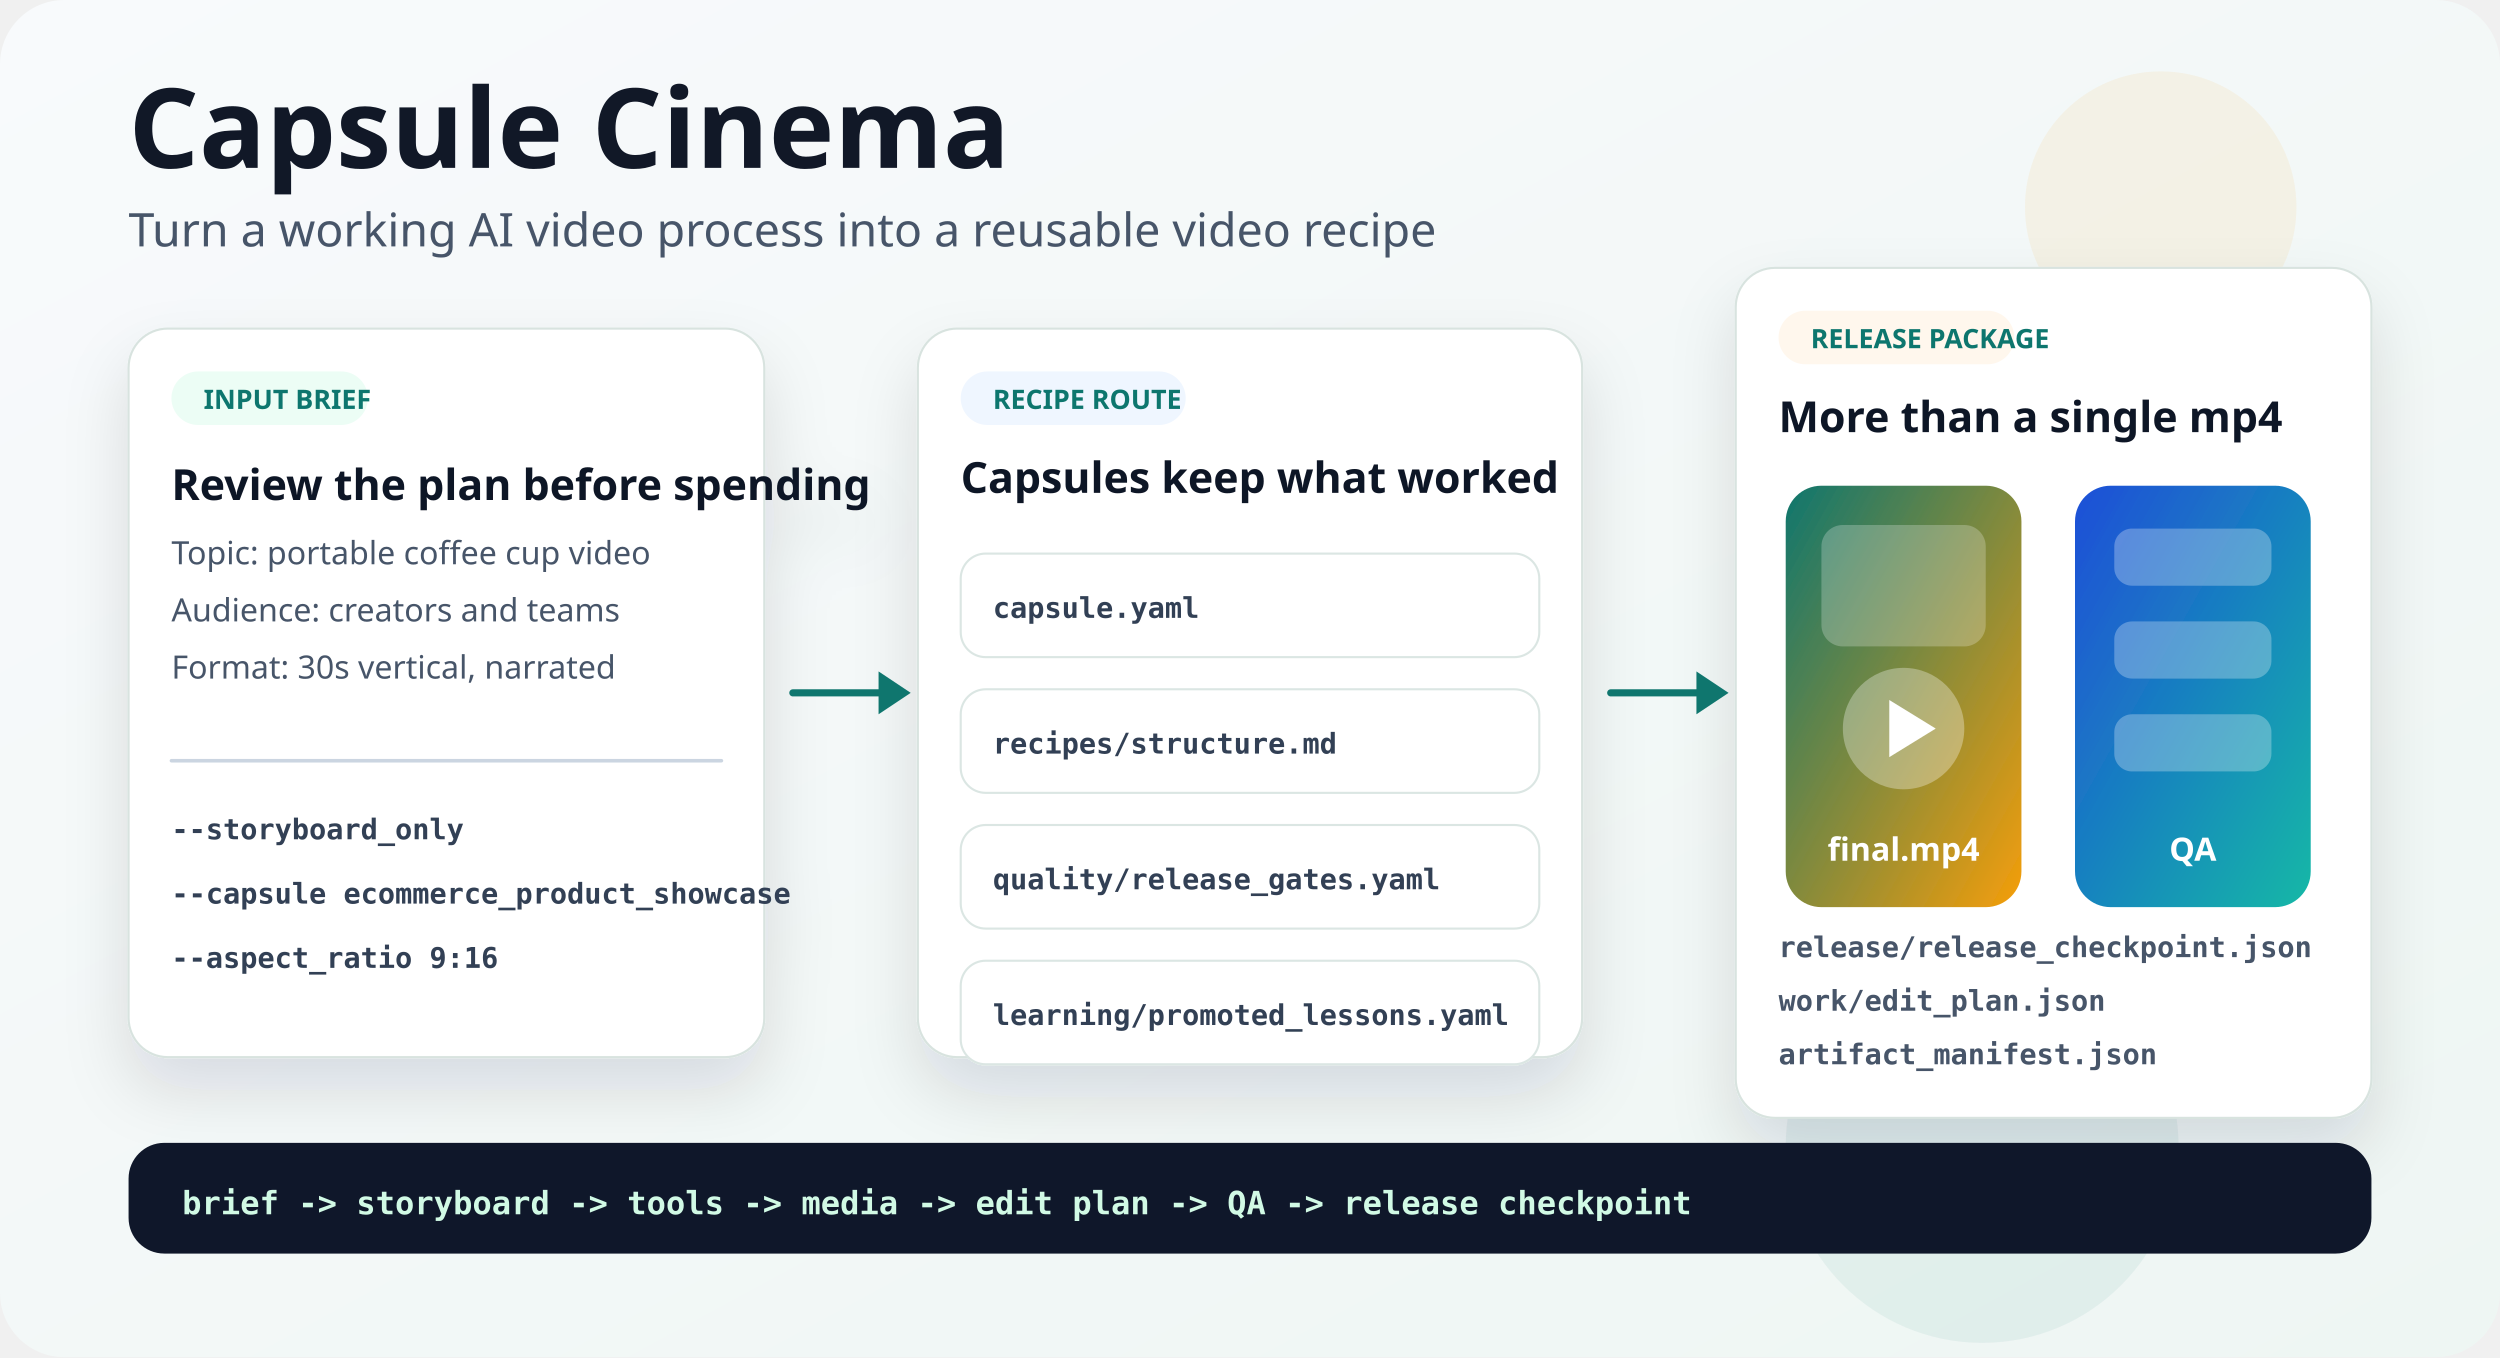
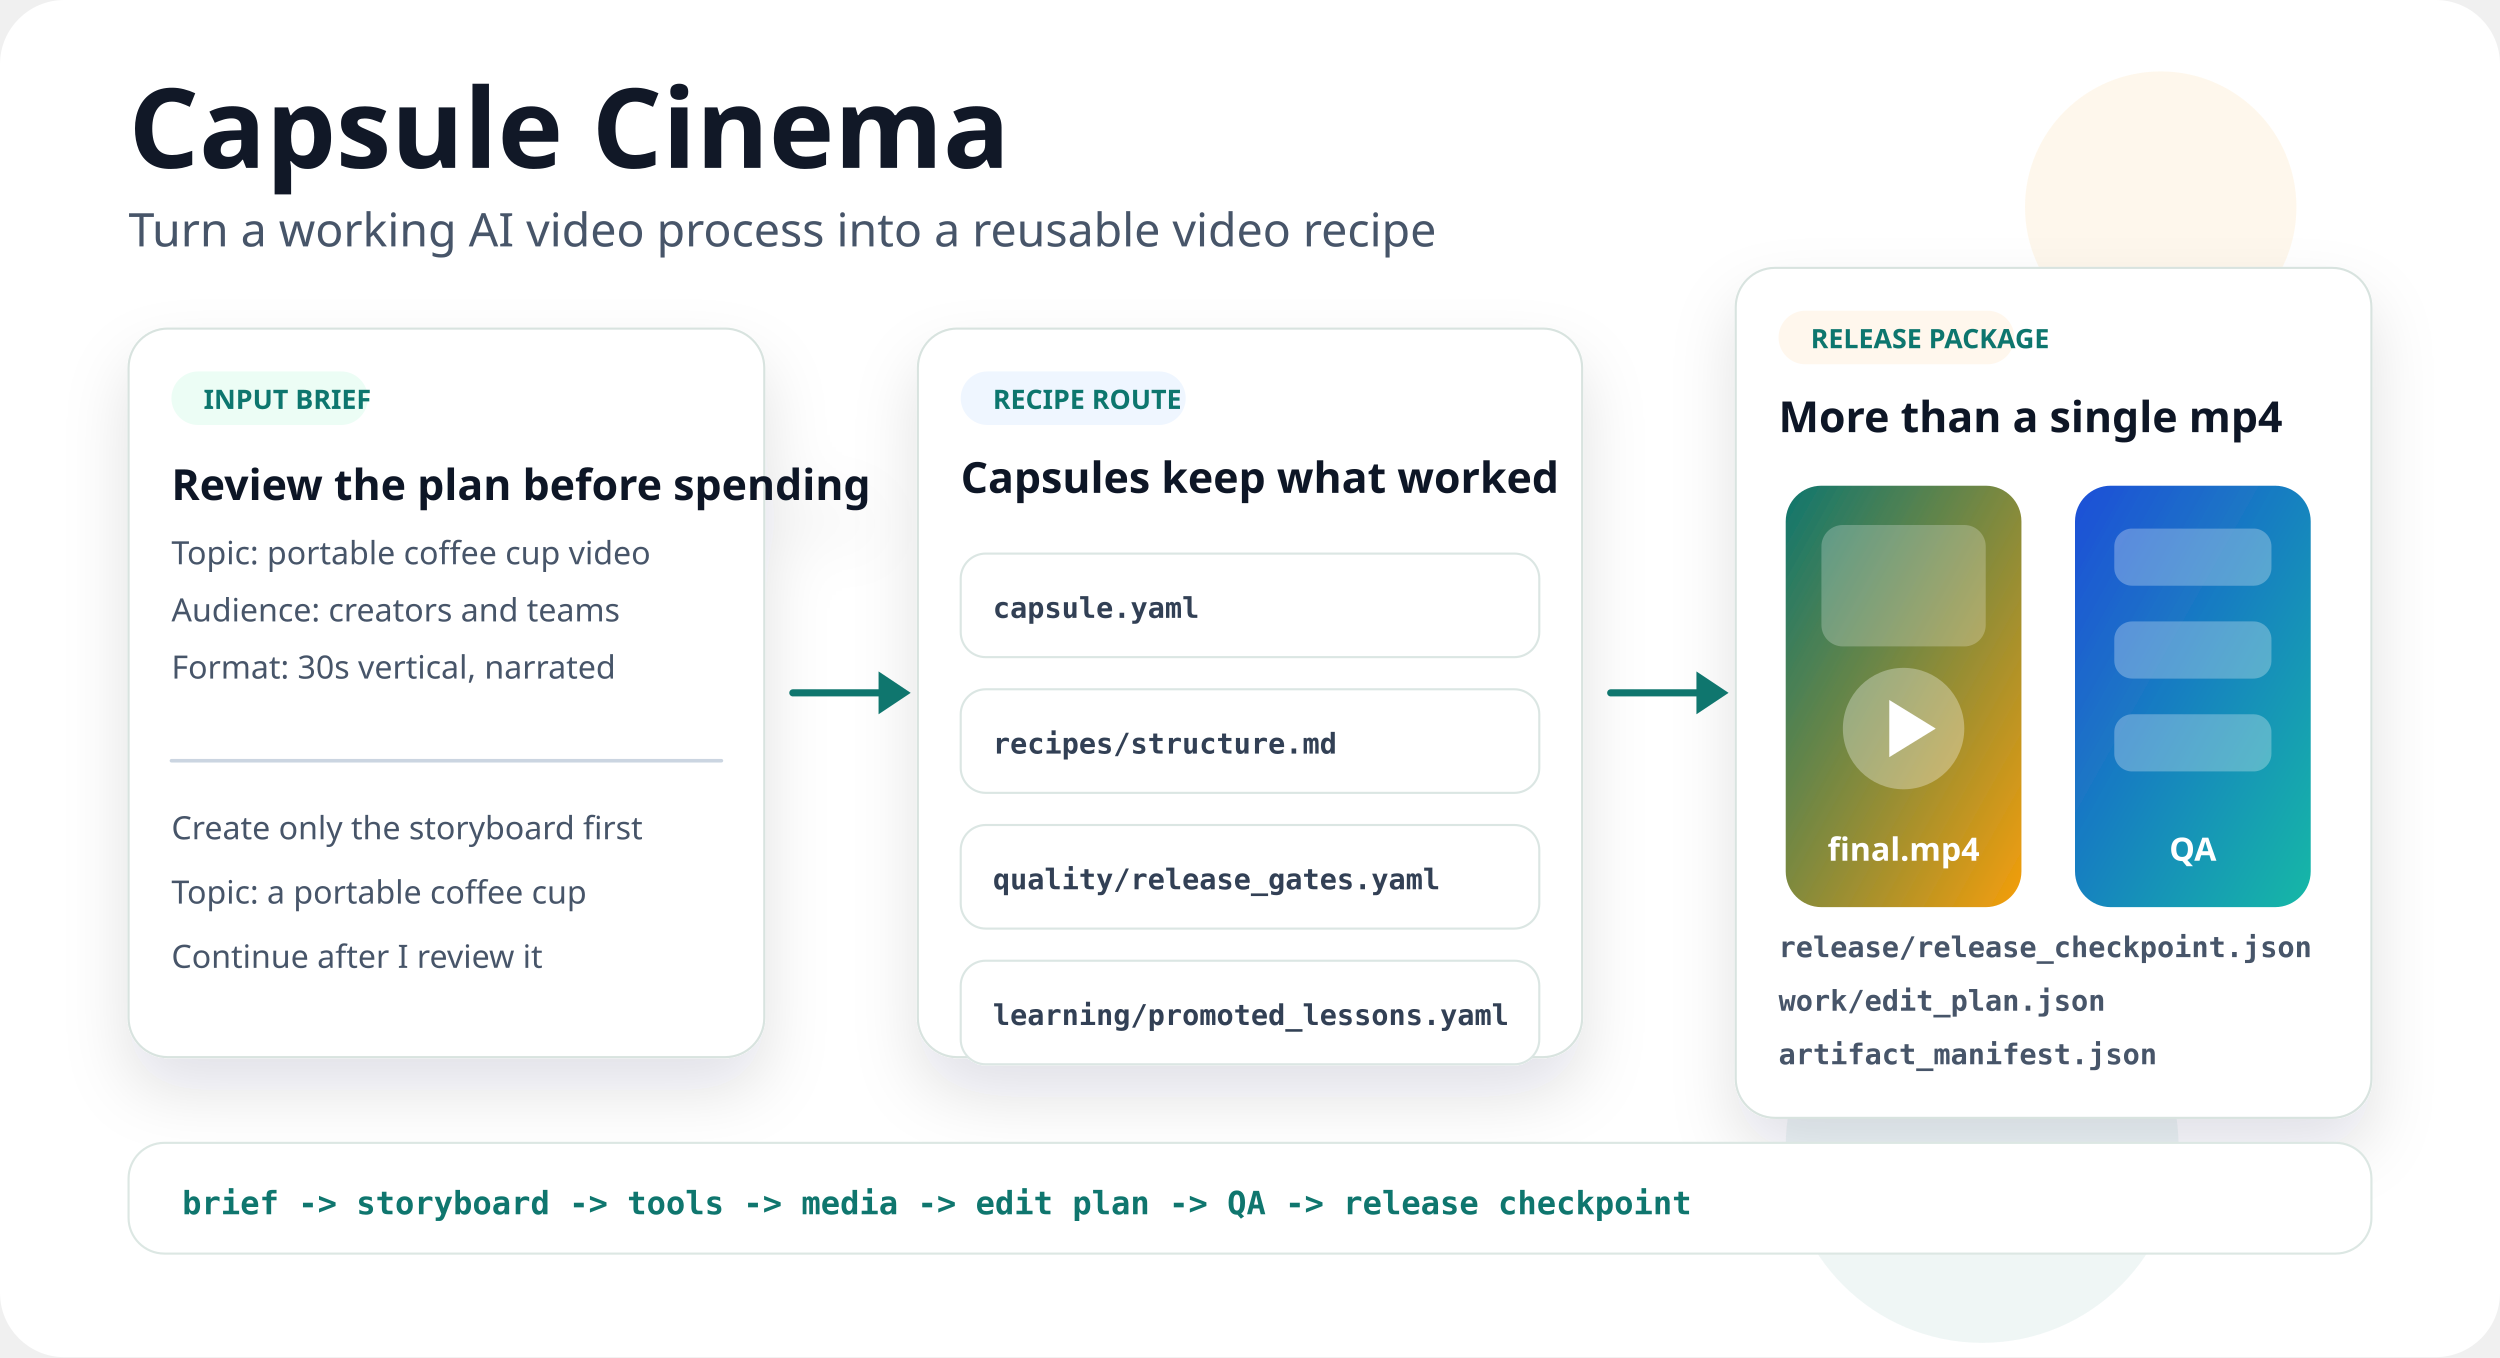
<svg xmlns="http://www.w3.org/2000/svg" width="1400" height="760" viewBox="0 0 1400 760" role="img" aria-labelledby="title desc">
  <defs>
    <linearGradient id="bg" x1="0" y1="0" x2="1" y2="1">
-       <stop offset="0%" stop-color="#f8fafc" />
-       <stop offset="100%" stop-color="#eef6f3" />
+       <stop offset="0%" stop-color="#ffffff" />
+       <stop offset="100%" stop-color="#ffffff" />
    </linearGradient>
    <linearGradient id="videoA" x1="0" y1="0" x2="1" y2="1">
      <stop offset="0%" stop-color="#0f766e" />
      <stop offset="100%" stop-color="#f59e0b" />
    </linearGradient>
    <linearGradient id="videoB" x1="0" y1="0" x2="1" y2="1">
      <stop offset="0%" stop-color="#1d4ed8" />
      <stop offset="100%" stop-color="#14b8a6" />
    </linearGradient>
    <filter id="shadow" x="-12%" y="-18%" width="124%" height="136%">
      <feDropShadow dx="0" dy="18" stdDeviation="18" flood-color="#0f172a" flood-opacity="0.12" />
    </filter>
    <style>
      .title { font: 800 62px -apple-system, BlinkMacSystemFont, "Segoe UI", "Noto Sans", sans-serif; fill: #111827; letter-spacing: 0; }
      .subtitle { font: 500 26px -apple-system, BlinkMacSystemFont, "Segoe UI", "Noto Sans", sans-serif; fill: #475569; }
      .label { font: 800 24px -apple-system, BlinkMacSystemFont, "Segoe UI", "Noto Sans", sans-serif; fill: #111827; }
      .body { font: 500 18px -apple-system, BlinkMacSystemFont, "Segoe UI", "Noto Sans", sans-serif; fill: #475569; }
      .small { font: 650 16px ui-monospace, SFMono-Regular, Menlo, Consolas, monospace; fill: #475569; }
      .code { font: 650 16px ui-monospace, SFMono-Regular, Menlo, Consolas, monospace; fill: #334155; }
      .chip { font: 800 15px -apple-system, BlinkMacSystemFont, "Segoe UI", "Noto Sans", sans-serif; fill: #0f766e; }
      .card { fill: #ffffff; stroke: #dbe6e3; stroke-width: 1.2; }
      .panel { fill: #ffffff; stroke: #d8e3df; stroke-width: 1.2; }
      .line { stroke: #0f766e; stroke-width: 4; stroke-linecap: round; stroke-linejoin: round; }
      .muted { stroke: #cbd5e1; stroke-width: 2; stroke-linecap: round; }
    </style>
  </defs>
  <rect width="1400" height="760" rx="36" fill="url(#bg)" />
  <circle cx="1210" cy="116" r="76" fill="#f59e0b" opacity="0.08" />
  <circle cx="1110" cy="642" r="110" fill="#0f766e" opacity="0.07" />
  <text x="72" y="94" class="title">Capsule Cinema</text>
  <text x="72" y="138" class="subtitle">Turn a working AI video process into a reusable video recipe</text>
  <g transform="translate(72 184)" filter="url(#shadow)">
    <rect class="panel" x="0" y="0" width="356" height="408" rx="22" />
    <rect x="24" y="24" width="110" height="30" rx="15" fill="#ecfdf5" />
    <text x="42" y="45" class="chip">INPUT BRIEF</text>
    <text x="24" y="96" class="label">Review the plan before spending</text>
    <text x="24" y="132" class="body">Topic: portable coffee cup video</text>
    <text x="24" y="164" class="body">Audience: creators and teams</text>
    <text x="24" y="196" class="body">Format: 30s vertical, narrated</text>
    <path d="M24 242 H332" class="muted" />
-     <text x="24" y="286" class="code">--storyboard_only</text>
-     <text x="24" y="322" class="code">--capsule ecommerce_product_showcase</text>
-     <text x="24" y="358" class="code">--aspect_ratio 9:16</text>
+     <text x="24" y="286" class="body">Create only the storyboard first</text>
+     <text x="24" y="322" class="body">Topic: a portable coffee cup</text>
+     <text x="24" y="358" class="body">Continue after I review it</text>
  </g>
  <g transform="translate(514 184)" filter="url(#shadow)">
    <rect class="panel" x="0" y="0" width="372" height="408" rx="22" />
    <rect x="24" y="24" width="126" height="30" rx="15" fill="#eff6ff" />
    <text x="42" y="45" class="chip" fill="#1d4ed8">RECIPE ROUTE</text>
    <text x="24" y="92" class="label">Capsules keep what worked</text>
    <g transform="translate(24 126)">
      <rect class="card" x="0" y="0" width="324" height="58" rx="14" />
      <text x="18" y="36" class="code">capsule.yaml</text>
      <rect class="card" x="0" y="76" width="324" height="58" rx="14" />
      <text x="18" y="112" class="code">recipes/structure.md</text>
      <rect class="card" x="0" y="152" width="324" height="58" rx="14" />
      <text x="18" y="188" class="code">quality/release_gates.yaml</text>
      <rect class="card" x="0" y="228" width="324" height="58" rx="14" />
      <text x="18" y="264" class="code">learning/promoted_lessons.yaml</text>
    </g>
  </g>
  <g transform="translate(972 150)" filter="url(#shadow)">
    <rect class="panel" x="0" y="0" width="356" height="476" rx="22" />
    <rect x="24" y="24" width="132" height="30" rx="15" fill="#fff7ed" />
    <text x="42" y="45" class="chip" fill="#c2410c">RELEASE PACKAGE</text>
    <text x="24" y="92" class="label">More than a single mp4</text>
    <g transform="translate(28 122)">
      <rect x="0" y="0" width="132" height="236" rx="20" fill="url(#videoA)" />
      <rect x="20" y="22" width="92" height="68" rx="12" fill="#ffffff" opacity="0.24" />
      <circle cx="66" cy="136" r="34" fill="#ffffff" opacity="0.32" />
      <path d="M58 120 L84 136 L58 152 Z" fill="#ffffff" />
      <text x="66" y="210" text-anchor="middle" style="font:800 18px -apple-system,BlinkMacSystemFont,'Segoe UI','Noto Sans',sans-serif;fill:#fff">final.mp4</text>
      <rect x="162" y="0" width="132" height="236" rx="20" fill="url(#videoB)" />
      <rect x="184" y="24" width="88" height="32" rx="10" fill="#ffffff" opacity="0.28" />
      <rect x="184" y="76" width="88" height="32" rx="10" fill="#ffffff" opacity="0.28" />
      <rect x="184" y="128" width="88" height="32" rx="10" fill="#ffffff" opacity="0.28" />
      <text x="228" y="210" text-anchor="middle" style="font:800 18px -apple-system,BlinkMacSystemFont,'Segoe UI','Noto Sans',sans-serif;fill:#fff">QA</text>
    </g>
    <g transform="translate(24 386)">
      <text x="0" y="0" class="small">release/release_checkpoint.json</text>
      <text x="0" y="30" class="small">work/edit_plan.json</text>
      <text x="0" y="60" class="small">artifact_manifest.json</text>
    </g>
  </g>
  <path class="line" d="M444 388 H498" />
  <path class="line" d="M902 388 H956" />
  <path d="M492 376 L510 388 L492 400 Z" fill="#0f766e" />
  <path d="M950 376 L968 388 L950 400 Z" fill="#0f766e" />
  <g transform="translate(72 640)">
-     <rect x="0" y="0" width="1256" height="62" rx="20" fill="#0f172a" />
-     <text x="30" y="40" style="font:700 18px ui-monospace,SFMono-Regular,Menlo,Consolas,monospace;fill:#d1fae5">brief -&gt; storyboard -&gt; tools -&gt; media -&gt; edit plan -&gt; QA -&gt; release checkpoint</text>
+     <rect x="0" y="0" width="1256" height="62" rx="20" fill="#ffffff" stroke="#dce7e3" stroke-width="1.2" />
+     <text x="30" y="40" style="font:700 18px ui-monospace,SFMono-Regular,Menlo,Consolas,monospace;fill:#0f766e">brief -&gt; storyboard -&gt; tools -&gt; media -&gt; edit plan -&gt; QA -&gt; release checkpoint</text>
  </g>
</svg>
